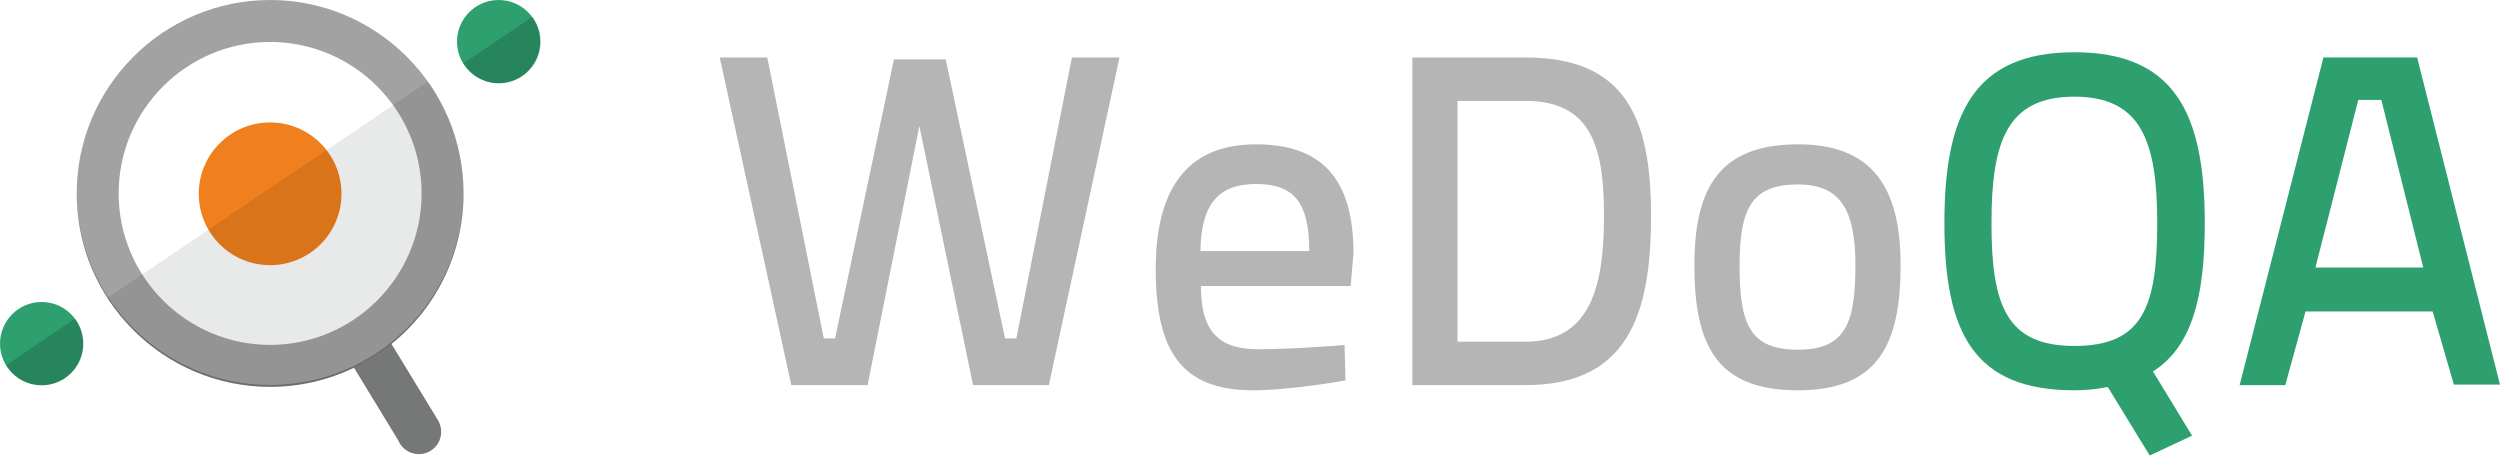
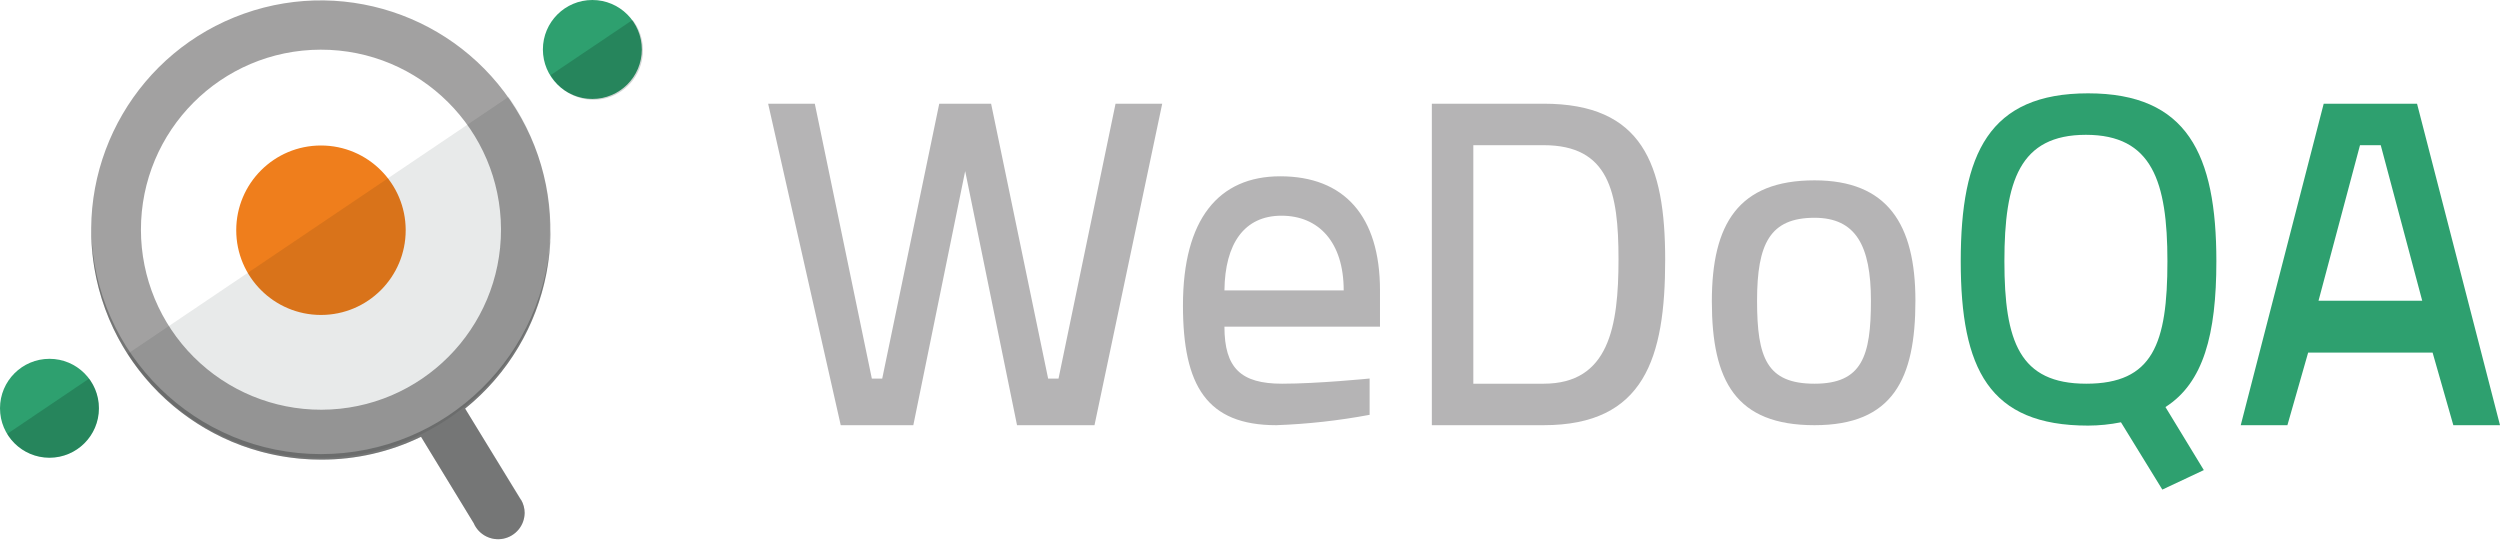
- <svg xmlns="http://www.w3.org/2000/svg" viewBox="0 0 2284.87 416.28">
+ <svg xmlns="http://www.w3.org/2000/svg" viewBox="0 0 241.07 52">
  <defs>
-     <style>.cls-1{isolation:isolate;}.cls-2{fill:#2ea06f;}.cls-3,.cls-7{fill:#677070;}.cls-3{fill-opacity:0.3;}.cls-3,.cls-6,.cls-7{mix-blend-mode:multiply;}.cls-4{fill:#f07f1d;}.cls-5{fill:#a3a2a2;}.cls-6{fill:#4e5454;opacity:0.4;}.cls-7{fill-opacity:0.15;}.cls-8{fill:#b5b5b5;}</style>
+     <style>.cls-1{isolation:isolate;}.cls-2{fill:#b5b4b5;}.cls-3{fill:#2ea06f;}.cls-4,.cls-8{mix-blend-mode:multiply;}.cls-5,.cls-9{fill:#677170;}.cls-5{opacity:0.3;}.cls-6{fill:#ef7e1c;}.cls-7{fill:#a2a1a1;}.cls-8{fill:#4e5554;opacity:0.4;}.cls-9{opacity:0.15;}</style>
  </defs>
  <g class="cls-1">
    <g id="Layer_2" data-name="Layer 2">
      <g id="Layer_1-2" data-name="Layer 1">
-         <circle class="cls-2" cx="455.71" cy="38.04" r="38.04" />
-         <path class="cls-3" d="M423.66,57.8a38.05,38.05,0,1,0,63-42.51Z" />
-         <circle class="cls-2" cx="38.04" cy="314.05" r="38.04" />
-         <circle class="cls-4" cx="246.88" cy="177.12" r="65.22" />
-         <path class="cls-5" d="M400.53,384.41l-42.74-70.08a176.5,176.5,0,0,0,65.87-137.55C423.66,79.3,344.36,0,246.88,0S70.1,79.3,70.1,176.78s79.31,176.78,176.78,176.78a175.75,175.75,0,0,0,76.66-17.5L364,402.45a20.38,20.38,0,1,0,36.47-18ZM108.45,176.78c0-76.33,62.1-138.43,138.43-138.43s138.44,62.1,138.44,138.43-62.1,138.43-138.44,138.43S108.45,253.11,108.45,176.78Z" />
-         <path class="cls-3" d="M5.52,333.81a38.05,38.05,0,1,0,63-42.51Z" />
-         <path class="cls-6" d="M423.66,176.78v-.44a176.78,176.78,0,0,1-353.55,0c0,.15,0,.29,0,.44,0,97.48,79.31,176.78,176.78,176.78a175.75,175.75,0,0,0,76.66-17.5L364,402.45a20.38,20.38,0,1,0,36.47-18h0l-42.74-70.08A176.5,176.5,0,0,0,423.66,176.78Z" />
-         <path class="cls-7" d="M98.23,272.19A176.79,176.79,0,1,0,391.29,74.51Z" />
-         <path class="cls-8" d="M701.25,52.52l51.64,256.74h10.33l53.8-255h47.33l54.22,255H928.9L979.68,52.52h43.47L958.6,352H889.31L840.25,115.09,792.92,352H723.2L657.79,52.52Z" />
-         <path class="cls-8" d="M1228.84,315.3l.86,32.37s-49.06,9.06-85.64,9.06c-64.55-.44-87.79-36.25-87.79-110.9,0-80.26,34.43-113.92,91.66-113.92,59.39,0,89.09,30.64,89.09,99.68l-2.59,29.78H1097.59c0,38.83,13.77,57.82,52.07,57.82C1182.79,319.19,1228.84,315.3,1228.84,315.3Zm-32.28-85.86c0-44.88-14.2-61.27-48.63-61.27-33.56,0-50.34,17.68-50.77,61.27Z" />
-         <path class="cls-8" d="M1290.8,352V52.52h103.28c91.67,0,114.9,55.23,114.9,144.55,0,91.05-21.51,154.91-114.9,154.91ZM1394.08,92.22h-62V312.28h62c60.68,0,71.87-52.64,71.87-115.21C1466,134.94,1454.76,92.22,1394.08,92.22Z" />
-         <path class="cls-8" d="M1737.06,242.38c0,72.49-20.66,114.35-93.81,114.35-73.59,0-94.68-40.13-94.68-114.35,0-72.06,24.1-110.47,94.68-110.47C1711.24,131.91,1737.06,171.18,1737.06,242.38Zm-41.31,0c0-51.35-14.21-73.79-52.5-73.79-41.32,0-53.37,20.71-53.37,73.79,0,53.51,9,77.24,53.37,77.24S1695.75,293.73,1695.75,242.38Z" />
-         <path class="cls-2" d="M1926.41,353.71a159.76,159.76,0,0,1-30.56,3c-92.09,0-118.77-52.64-118.77-152.75,0-99.25,26.68-156.21,118.77-156.21S2015.06,104.3,2015.06,204c0,68.17-12,113-47.34,135.49l35.72,58.68-38.73,18.13ZM1971.59,204c0-74.22-14.2-115.64-75.74-115.64s-75.74,41-75.74,115.64c0,75.08,13.77,112.19,75.74,112.19C1958.25,316.17,1971.59,280.78,1971.59,204Z" />
-         <path class="cls-2" d="M2123.49,52.52h85.64l75.74,299H2242.7l-19.37-66.88H2107.14L2088.63,352h-41.74Zm-7.31,192h98.55L2176.42,91.36h-21.08Z" />
+         <path class="cls-2" d="M132.07,36.5V40a60.62,60.62,0,0,1-9,1c-6.7,0-9-3.8-9-11.55,0-8.32,3.44-12.45,9.38-12.45,6.16,0,9.62,3.82,9.62,11V31.5h-15c0,4,1.59,5.5,5.56,5.5C127.07,37,132.07,36.5,132.07,36.5Zm-2.5-8.5c0-4.66-2.42-7.2-6-7.2s-5.45,2.68-5.5,7.2Z" />
+         <path class="cls-2" d="M138.07,41V10h10.78c9.51,0,11.72,5.8,11.72,15.06,0,9.45-2,15.94-11.72,15.94Zm10.78-27h-6.78V37h6.78c6.3,0,7.22-5.51,7.22-12S155.15,14,148.85,14Z" />
+         <path class="cls-2" d="M184.7,29c0,7.52-2.15,12-9.73,12s-9.9-4.24-9.9-11.94c0-7.48,2.57-11.67,9.9-11.67C182,17.39,184.7,21.61,184.7,29Zm-4.29,0c0-5.33-1.47-8-5.44-8-4.29,0-5.54,2.49-5.54,8s.94,8,5.54,8S180.41,34.33,180.41,29Z" />
+         <path class="cls-3" d="M204.52,40.72a16.39,16.39,0,0,1-3.17.32c-9.55,0-12.28-5.46-12.28-15.85S191.8,9,201.35,9s12.37,5.85,12.37,16.19c0,7.07-1.25,11.73-4.91,14.06l3.7,6.08-4,1.88ZM209,25.19c0-7.7-1.48-12.19-7.86-12.19s-7.86,4.45-7.86,12.19S194.74,37,201.17,37,209,33.16,209,25.19Z" />
+         <path class="cls-3" d="M224.07,10h9l8,31h-4.5l-2-7h-12l-2,7h-4.5Zm-.5,19h10l-4-15h-2Z" />
+         <path class="cls-2" d="M78.57,10l5.5,26.51h1L90.57,10h5l5.5,26.51h1L107.57,10h4.5l-6.53,31H98.07l-5-24.5-5,24.5h-7l-7-31Z" />
+         <circle class="cls-3" cx="57.12" cy="4.77" r="4.77" />
+         <g class="cls-4">
+           <path class="cls-5" d="M53.1,7.24A4.77,4.77,0,0,0,62,4.77a4.7,4.7,0,0,0-1-2.85Z" />
+         </g>
+         <circle class="cls-3" cx="4.77" cy="39.37" r="4.77" />
+         <circle class="cls-6" cx="30.95" cy="22.2" r="8.17" />
+         <path class="cls-7" d="M50.21,48.18,44.85,39.4A22.14,22.14,0,1,0,31,44.32a21.9,21.9,0,0,0,9.6-2.2l5.08,8.33a2.56,2.56,0,0,0,4.91-1,2.51,2.51,0,0,0-.34-1.25Zm-36.62-26A17.36,17.36,0,1,1,31,39.51,17.37,17.37,0,0,1,13.59,22.16Z" />
+         <g class="cls-4">
+           <path class="cls-5" d="M.69,41.84a4.77,4.77,0,1,0,7.9-5.33Z" />
+         </g>
+         <path class="cls-8" d="M53.1,22.16V22.1a22.16,22.16,0,0,1-44.31,0v.06A22.18,22.18,0,0,0,31,44.32a21.9,21.9,0,0,0,9.6-2.2l5.08,8.33a2.56,2.56,0,0,0,4.91-1,2.51,2.51,0,0,0-.34-1.25h0L44.85,39.4A22.11,22.11,0,0,0,53.1,22.16Z" />
+         <g class="cls-4">
+           <path class="cls-9" d="M12.31,34.12A22.16,22.16,0,1,0,49.05,9.34Z" />
+         </g>
      </g>
    </g>
  </g>
</svg>
